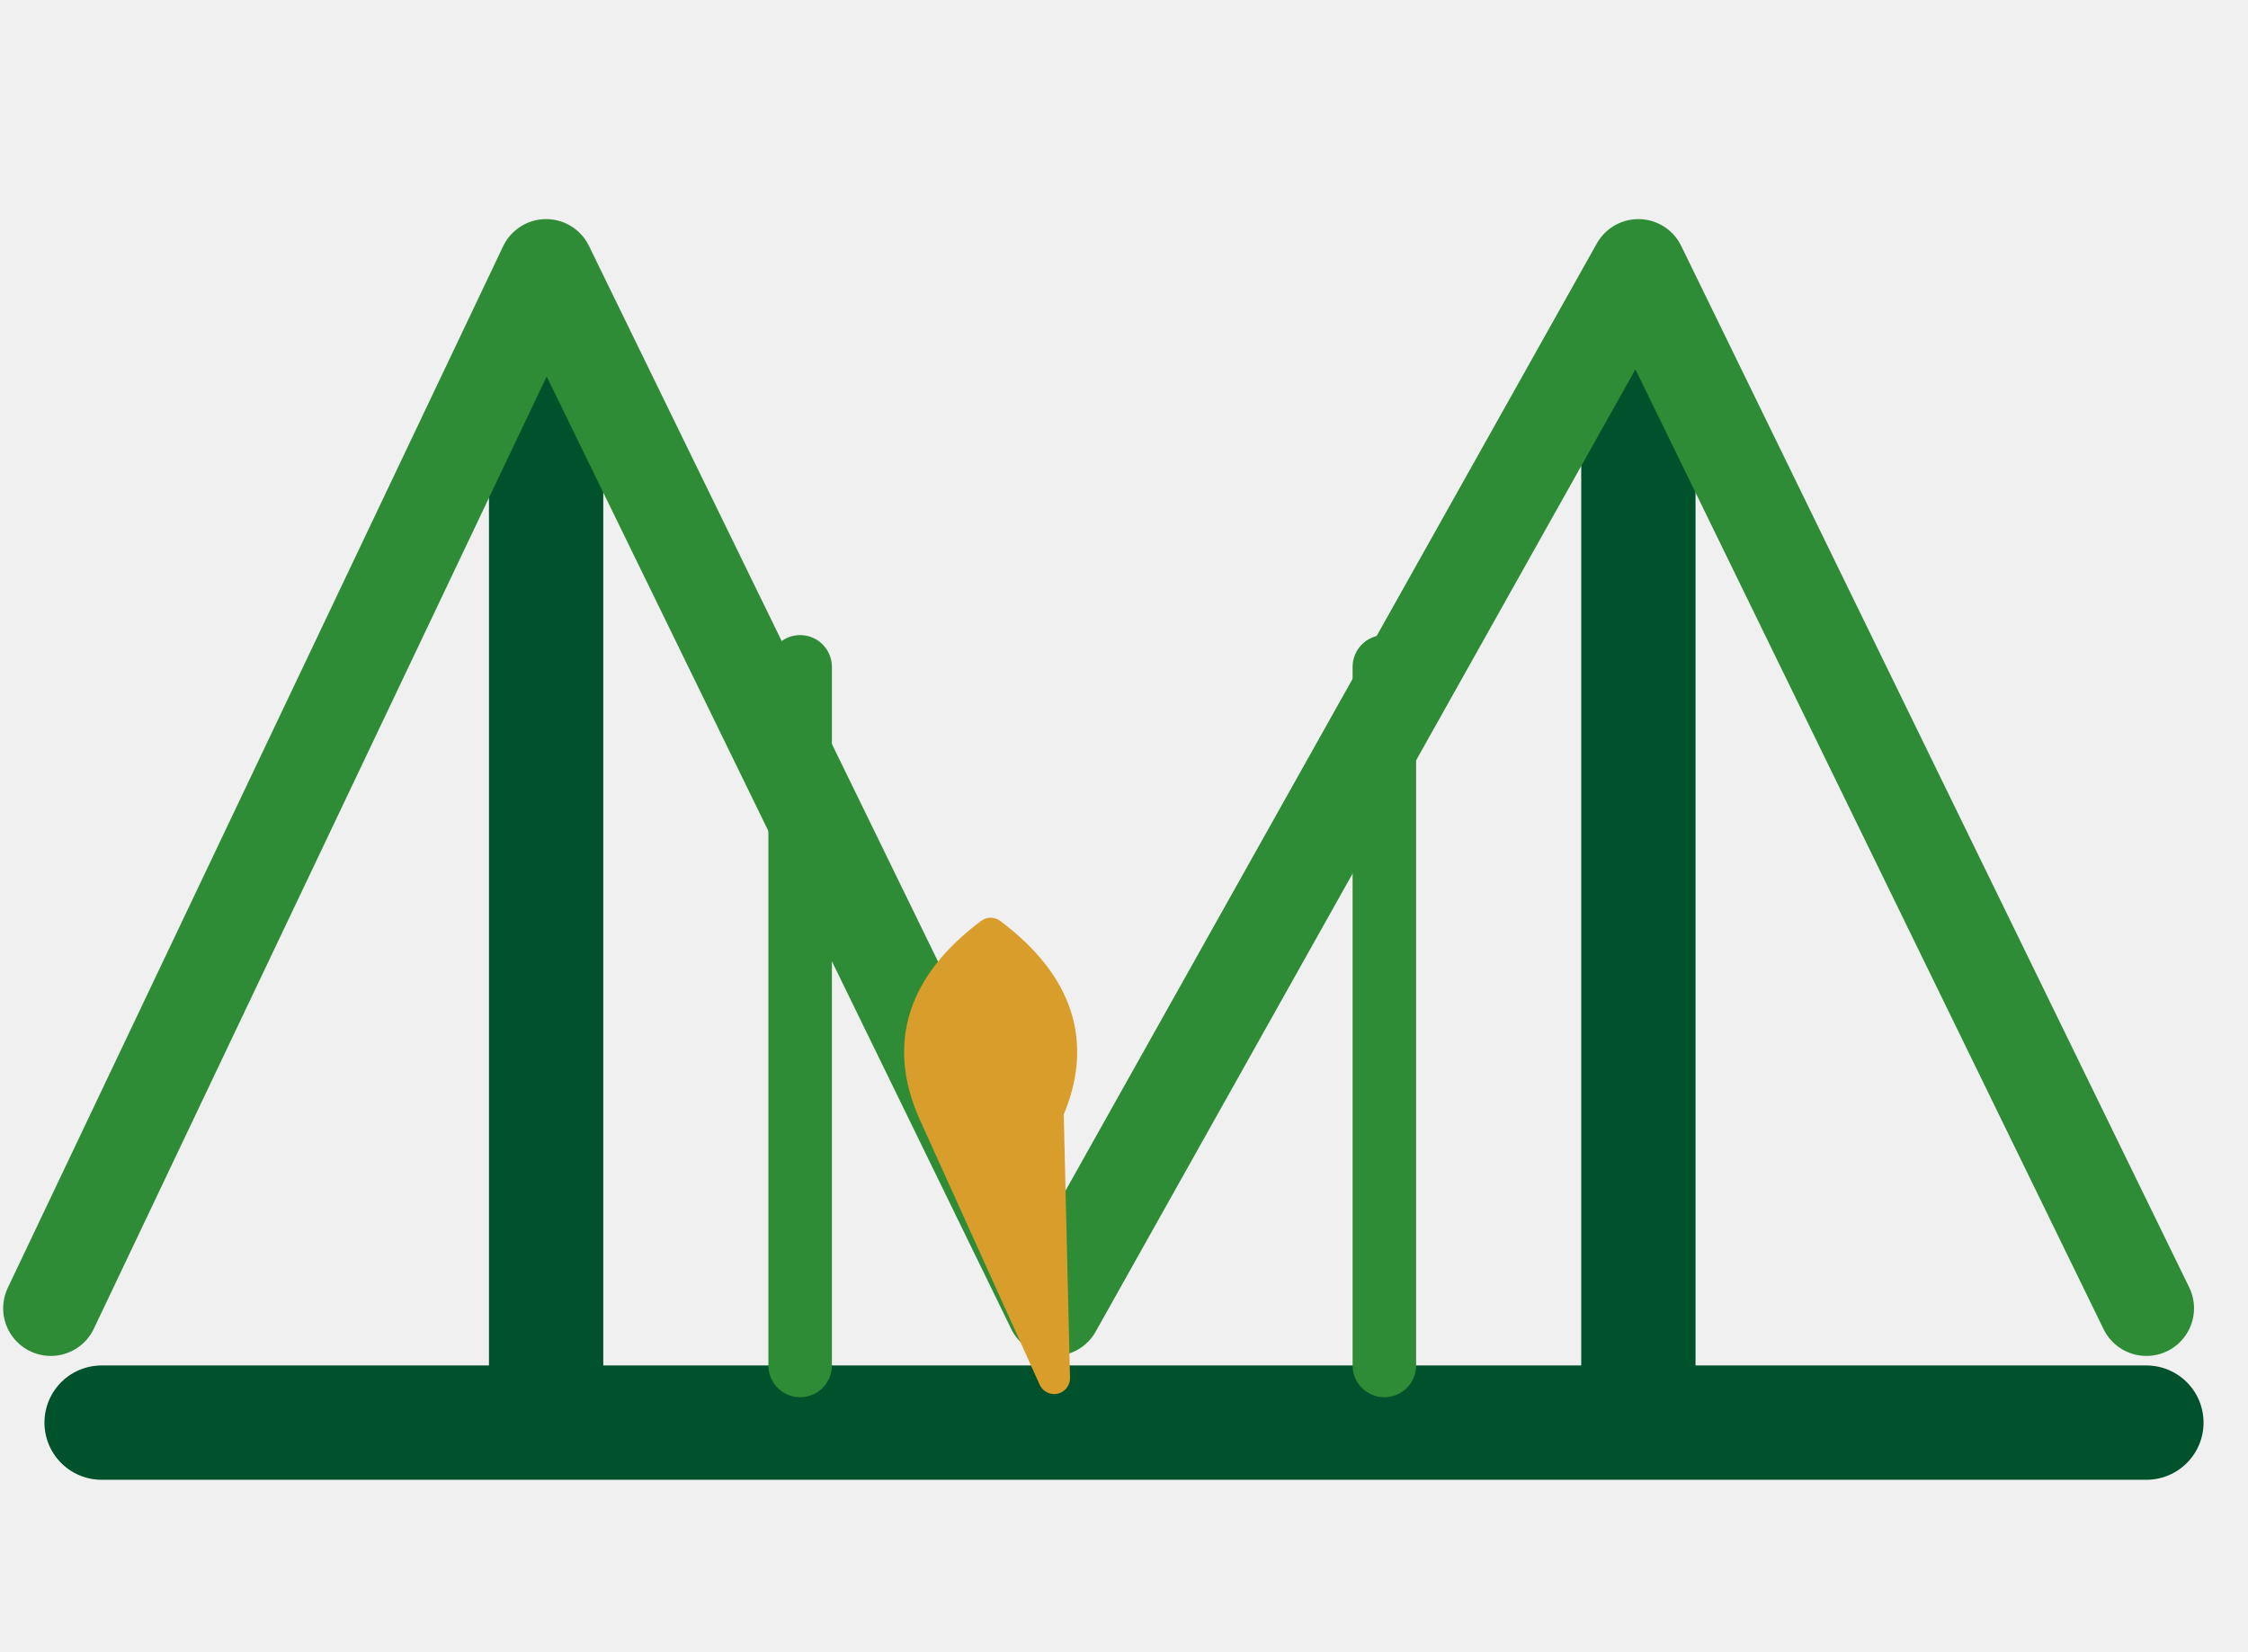
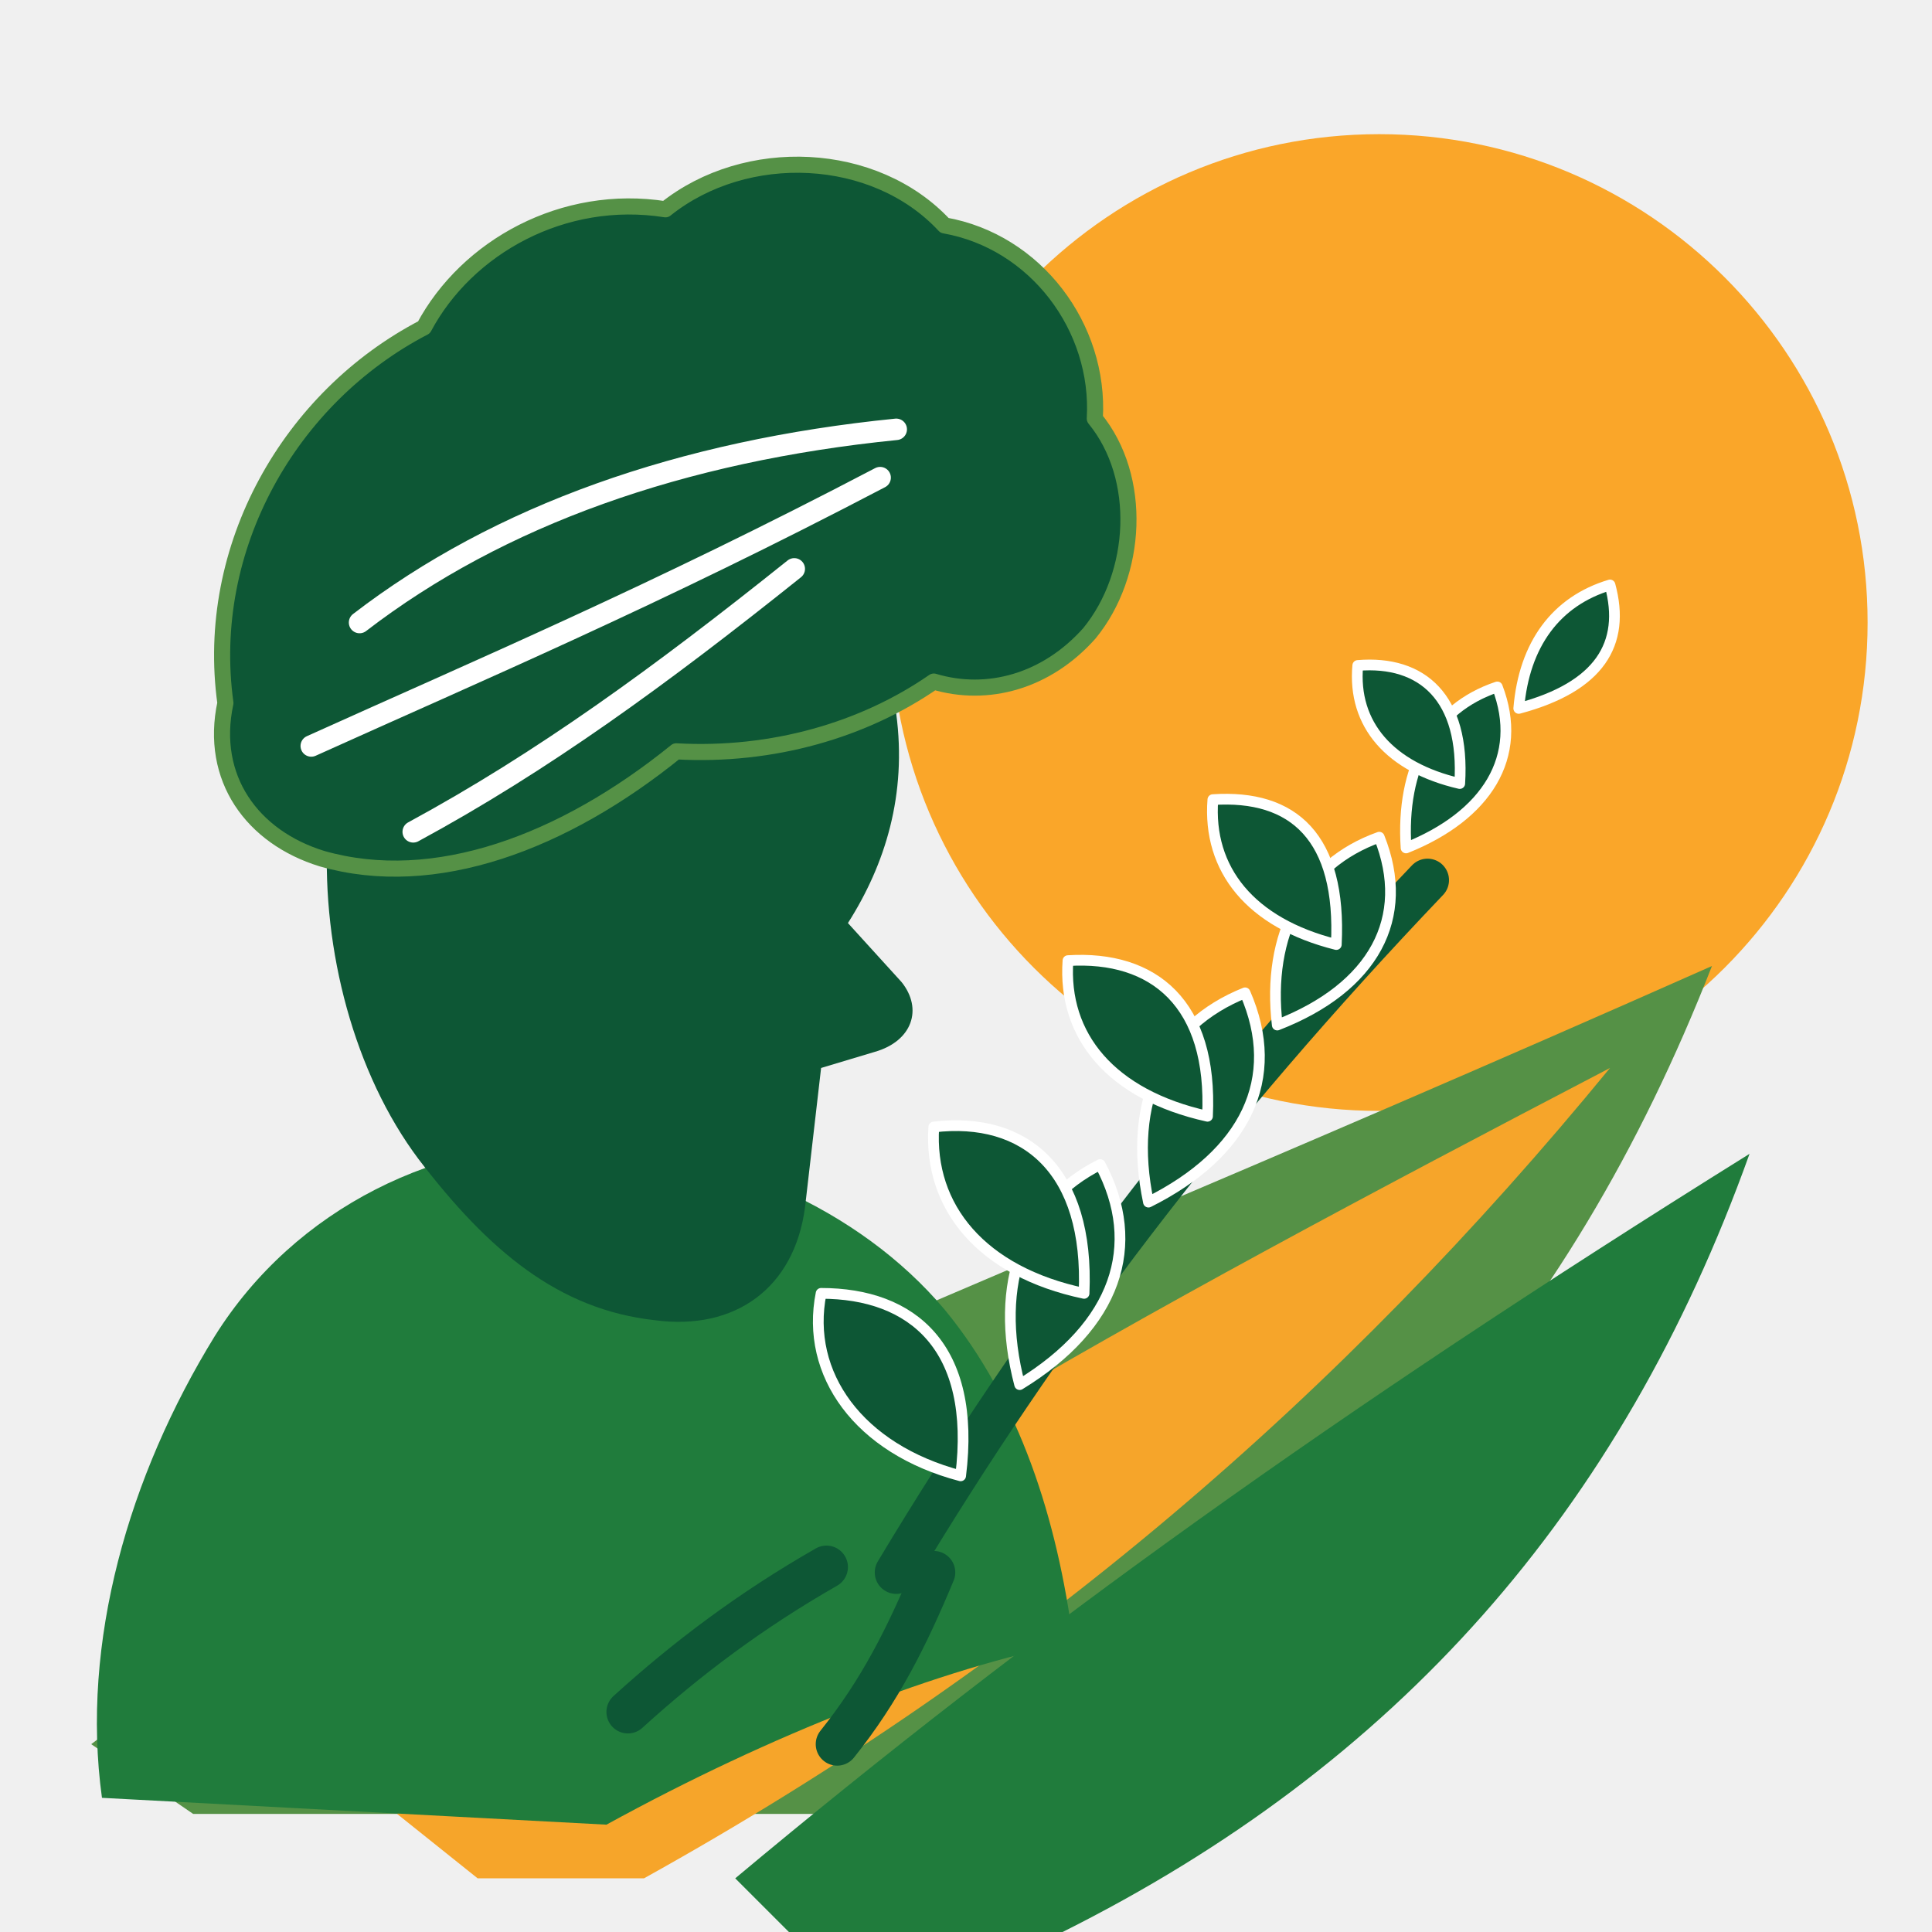
- <svg xmlns="http://www.w3.org/2000/svg" viewBox="0 0 354 260" role="img" aria-labelledby="title desc">
-   <g fill="none" stroke-linecap="round" stroke-linejoin="round">
-     <path d="M16 224h322" stroke="#00522c" stroke-width="18" />
-     <path d="M86 215V62M258 215V62" stroke="#00522c" stroke-width="18" />
-     <path d="M8 206 86 42l80 164L258 42l80 164" stroke="#2e8b36" stroke-width="15" />
-     <path d="M126 215V105M218 215V105" stroke="#2e8b36" stroke-width="10" />
-     <path d="m166 217-19-42q-7-16 9-28 16 12 9 28z" fill="#d99d2b" stroke="#d99d2b" stroke-width="5" />
+ <svg xmlns="http://www.w3.org/2000/svg" viewBox="0 0 360 360" role="img" aria-labelledby="title desc">
+   <circle cx="257" cy="116" r="91" fill="#faa629" />
+   <path d="M17 325c64-49 133-70 302-145-27 69-69 115-139 158H36z" fill="#559146" />
+   <path d="M74 338c66-54 136-92 226-139-50 61-108 111-180 151H89z" fill="#f6a52a" />
+   <path d="M137 350c55-46 112-87 189-135-24 67-66 114-128 145h-51z" fill="#207c3c" />
+   <path d="M19 335c-4-29 5-60 21-86 15-24 42-37 69-36 25 1 51 12 67 31 14 17 21 39 24 62-25 5-56 17-87 34z" fill="#207c3c" />
+   <path d="M78 216c-12-16-18-39-17-60 1-20 9-39 25-51 13-10 31-15 47-11 19 5 31 20 34 39 2 15-2 28-9 39l10 11c4 5 2 11-5 13l-10 3-3 26c-2 15-13 23-28 21-18-2-31-13-44-30z" fill="#0d5735" />
+   <path d="M42 131c-4-29 12-57 37-70 8-15 26-25 45-22 15-12 39-11 52 3 17 3 29 19 28 36 9 11 8 29-1 40-8 9-19 12-29 9-13 9-30 14-48 13-21 17-45 26-66 20-13-4-21-15-18-29z" fill="#0d5735" stroke="#559146" stroke-width="3" stroke-linejoin="round" />
+   <path d="M67 116c26-20 60-32 100-36M58 139c31-14 64-28 106-50M77 155c24-13 46-29 71-49" fill="none" stroke="#fff" stroke-width="4" stroke-linecap="round" />
+   <path d="M167 293c27-45 58-86 99-129" fill="none" stroke="#0d5735" stroke-width="8" stroke-linecap="round" />
+   <g fill="#0d5735" stroke="#fff" stroke-width="2" stroke-linejoin="round">
+     <path d="M179 275c-19-5-29-19-26-34 17 0 29 10 26 34z" />
+     <path d="M190 258c-5-19 1-34 15-41 8 15 3 30-15 41z" />
+     <path d="M202 241c-19-4-29-16-28-31 17-2 29 8 28 31z" />
+     <path d="M214 224c-4-19 3-33 18-39 7 16 0 30-18 39z" />
+     <path d="M225 208c-18-4-27-15-26-29 16-1 27 8 26 29z" />
+     <path d="M238 191c-2-17 5-30 19-35 6 15-1 28-19 35z" />
+     <path d="M249 176c-16-4-24-14-23-27 15-1 24 7 23 27z" />
+     <path d="M262 158c-1-15 5-26 17-30 5 13-2 24-17 30z" />
+     <path d="M272 146c-13-3-20-11-19-22 12-1 20 6 19 22z" />
+     <path d="M283 132c1-12 7-20 17-23 3 11-2 19-17 23z" />
  </g>
+   <path d="M154 292c-14 8-26 17-37 27M174 293c-5 12-10 22-18 32" fill="none" stroke="#0d5735" stroke-width="8" stroke-linecap="round" />
</svg>
